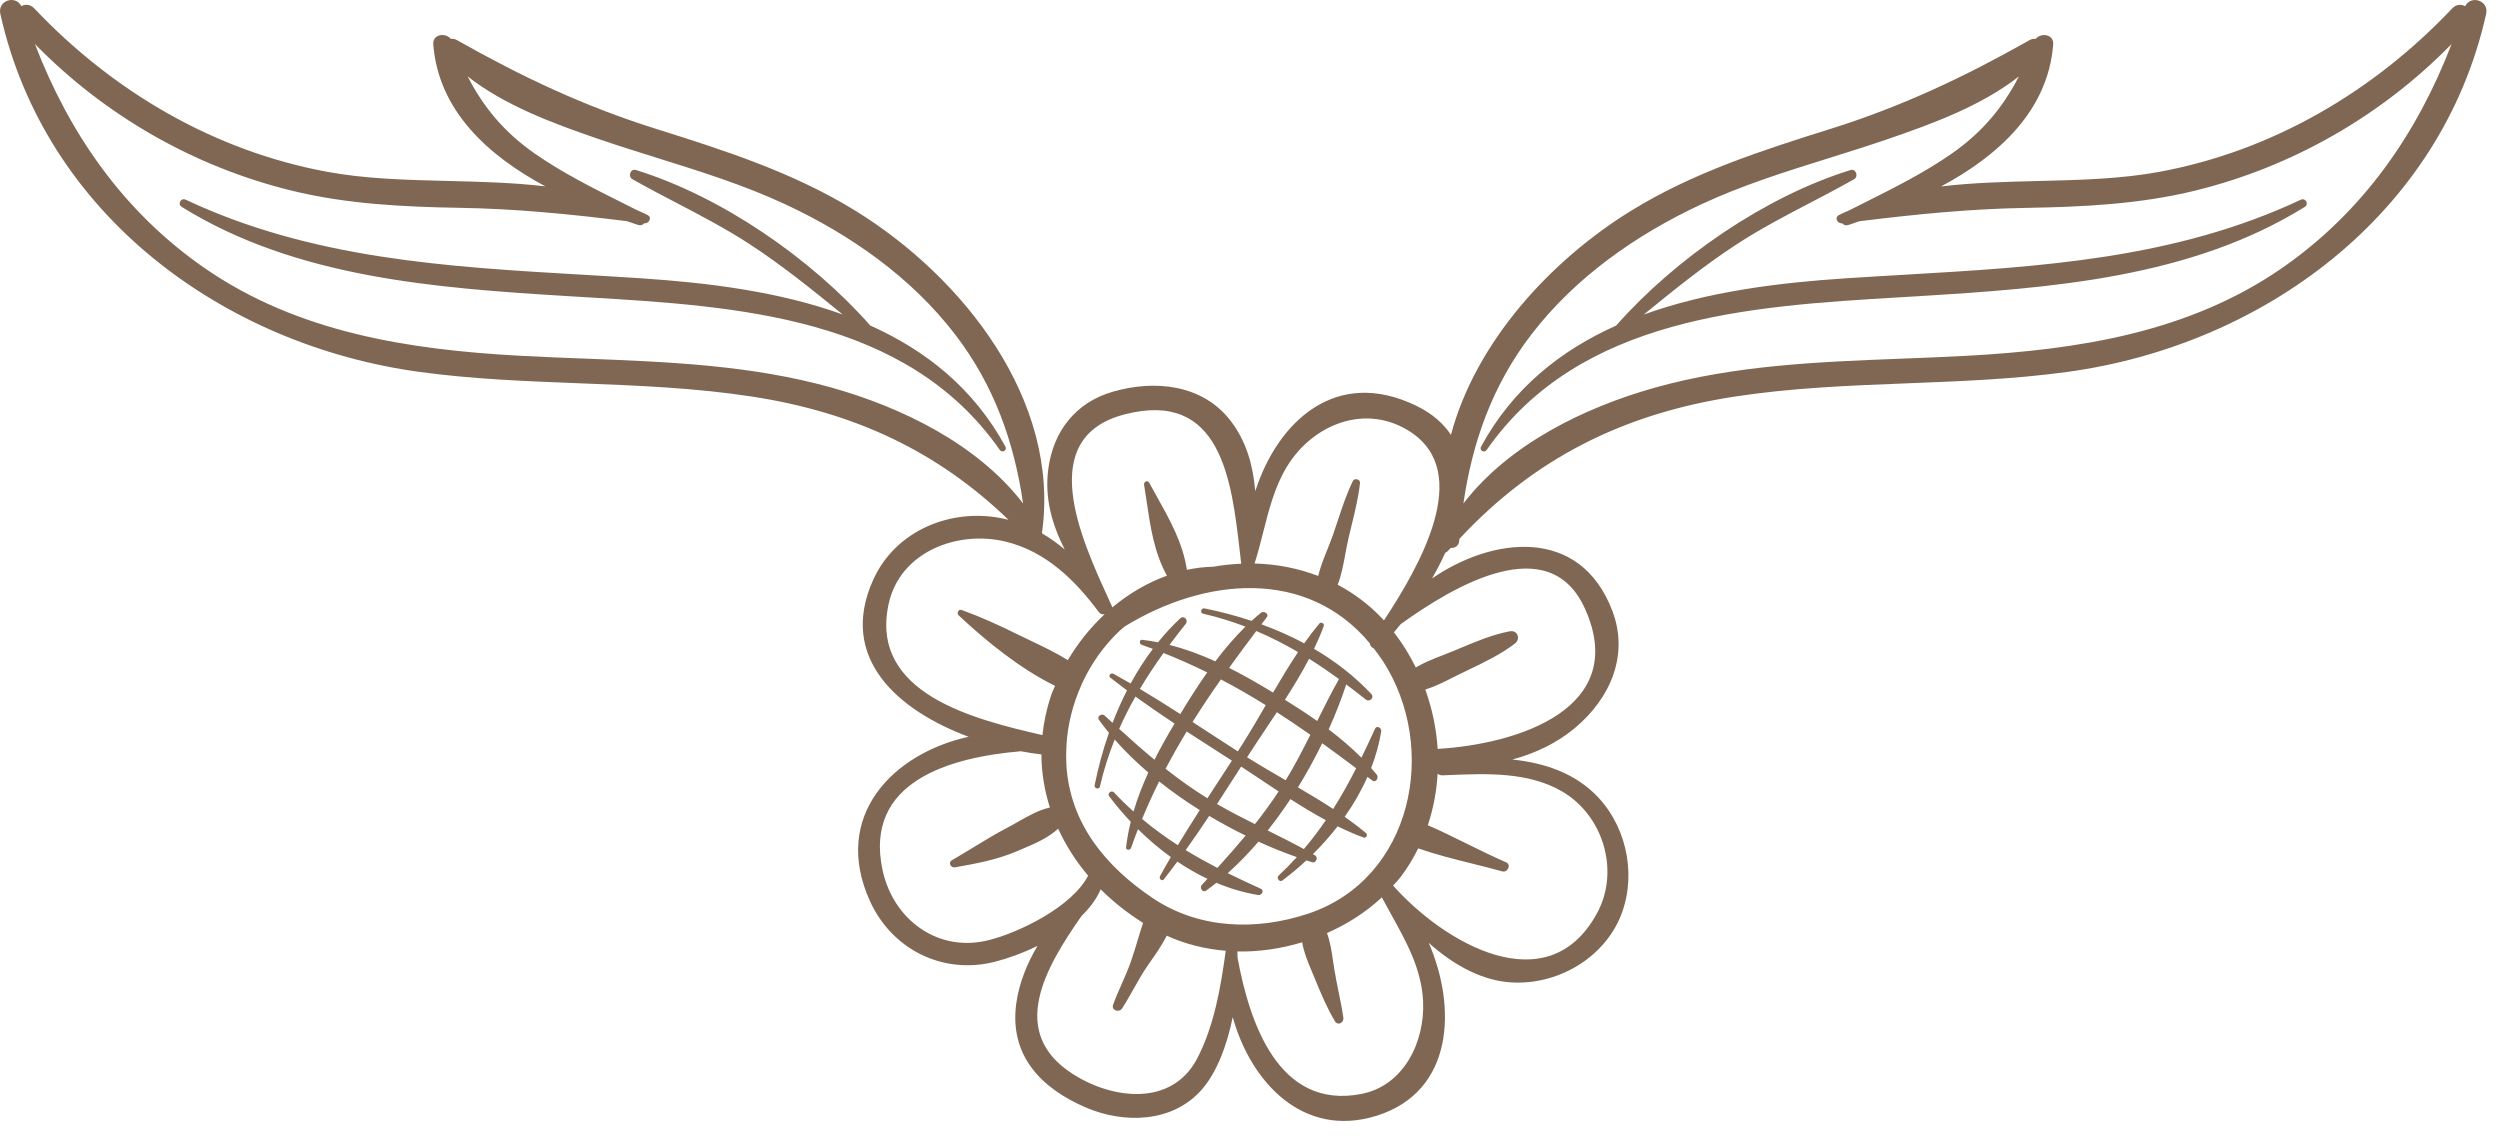
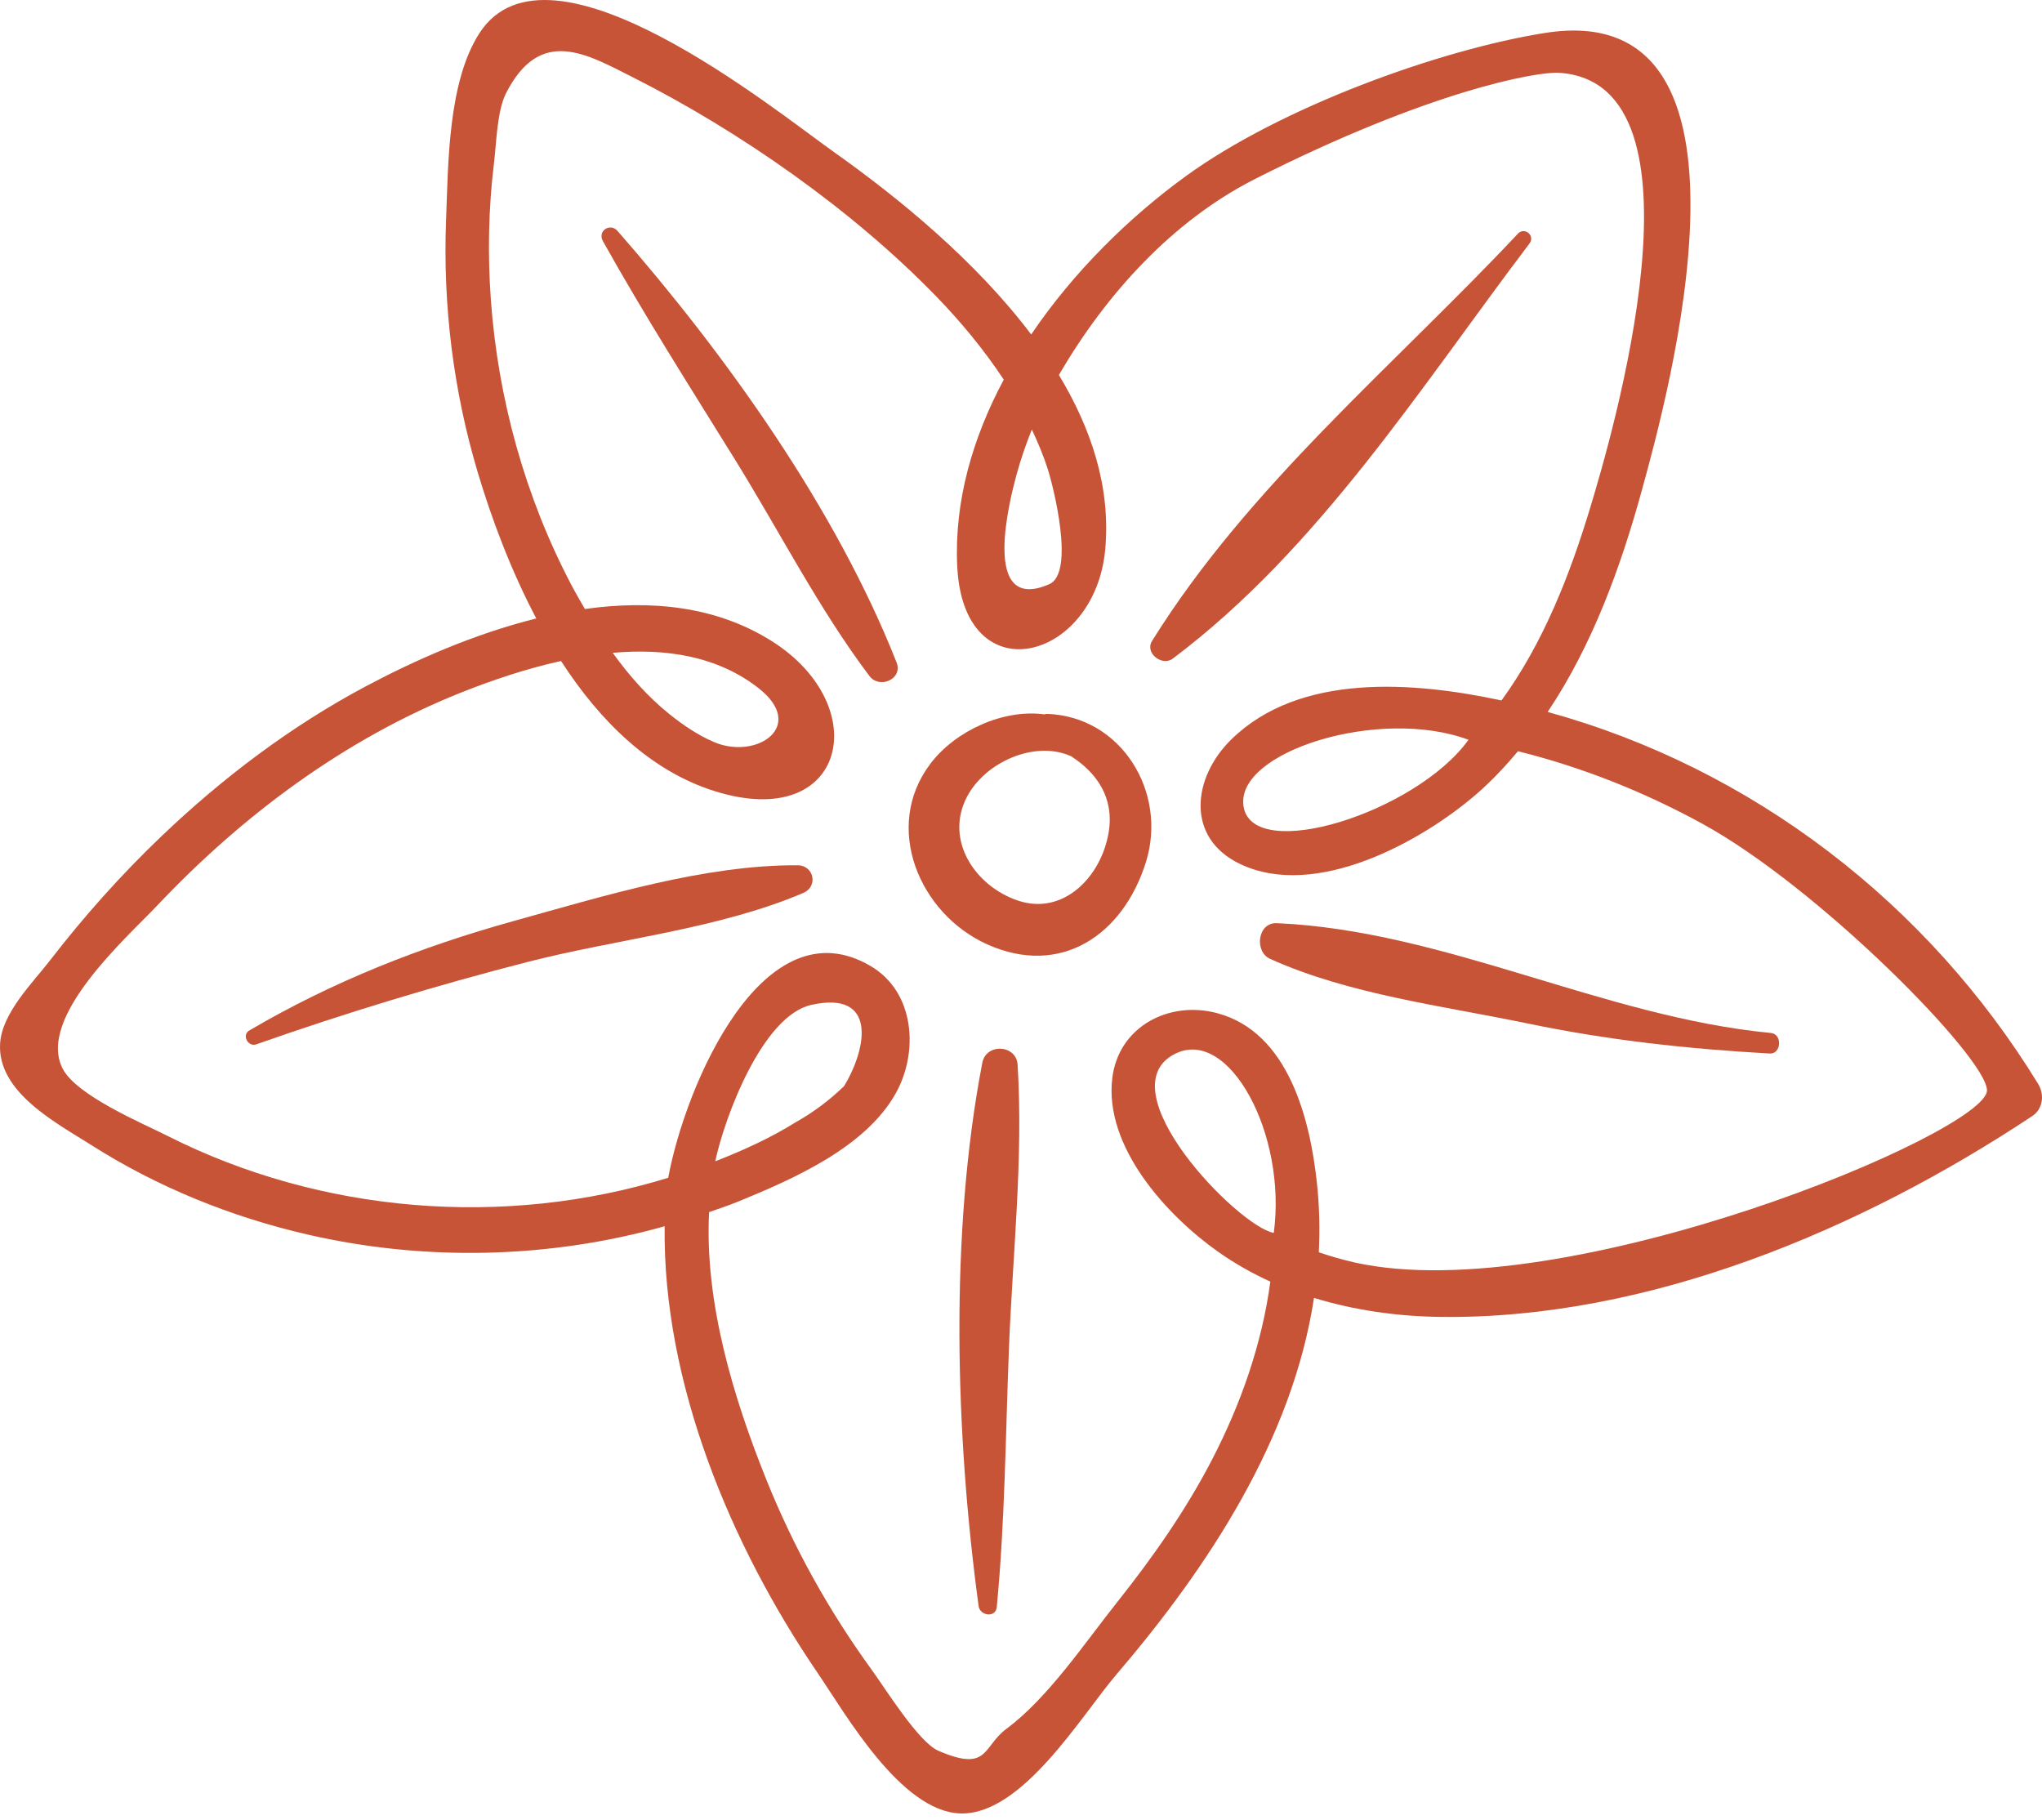
- <svg xmlns="http://www.w3.org/2000/svg" width="110" height="50" viewBox="0 0 110 50" fill="none">
-   <path fill-rule="evenodd" clip-rule="evenodd" d="M18.471 16.366C20.795 16.682 23.137 16.773 25.479 16.864C28.038 16.963 30.598 17.063 33.131 17.456C37.596 18.147 41.25 19.856 44.371 22.87C44.191 22.825 44.008 22.788 43.821 22.759C41.63 22.429 39.364 23.435 38.427 25.499C36.844 28.981 39.553 31.277 42.62 32.418C39.303 33.142 36.573 35.903 38.28 39.652C39.25 41.781 41.484 42.893 43.759 42.322C44.326 42.179 44.992 41.941 45.648 41.62C45.184 42.41 44.841 43.255 44.718 44.137C44.4 46.409 45.775 47.87 47.772 48.728C49.446 49.447 51.574 49.409 52.861 47.961C53.535 47.203 53.989 45.998 54.24 44.752C55.028 47.602 57.328 50.099 60.559 49.097C63.962 48.041 64.104 44.339 62.865 41.486C63.867 42.386 65.055 43.072 66.276 43.207C68.281 43.429 70.393 42.325 71.238 40.472C72.033 38.724 71.649 36.526 70.352 35.117C69.347 34.025 67.976 33.569 66.544 33.419C67.554 33.148 68.511 32.688 69.284 32.043C70.91 30.686 71.661 28.776 70.948 26.889C69.513 23.097 65.613 23.653 63.008 25.454C63.22 25.086 63.417 24.705 63.593 24.318C63.633 24.307 63.672 24.283 63.708 24.241C63.73 24.216 63.753 24.193 63.776 24.17C63.796 24.149 63.816 24.129 63.836 24.107C63.997 24.128 64.188 24.017 64.202 23.821C64.203 23.802 64.205 23.784 64.207 23.766C64.209 23.747 64.211 23.729 64.213 23.71C67.511 20.171 71.412 18.211 76.275 17.458C78.808 17.065 81.367 16.965 83.927 16.866C86.269 16.775 88.611 16.684 90.934 16.369C99.562 15.196 107.421 9.448 109.39 0.615C109.522 0.019 108.715 -0.232 108.466 0.273C108.292 0.179 108.075 0.182 107.893 0.375C104.431 4.03 100.002 6.634 95.025 7.559C93.333 7.874 91.521 7.919 89.695 7.964C88.258 7.999 86.812 8.035 85.409 8.203C87.926 6.851 90.109 4.882 90.341 1.959C90.377 1.502 89.811 1.425 89.57 1.712C89.487 1.701 89.398 1.711 89.305 1.764C86.422 3.392 83.688 4.685 80.511 5.681C77.491 6.628 74.487 7.598 71.775 9.269C68.249 11.441 64.942 15.021 63.841 19.134C63.513 18.635 63.025 18.203 62.343 17.867C58.783 16.118 56.213 18.561 55.232 21.613C55.134 20.495 54.85 19.421 54.136 18.501C52.902 16.909 50.801 16.699 48.958 17.237C47.342 17.707 46.349 18.959 46.127 20.619C45.951 21.933 46.299 23.09 46.848 24.179C46.542 23.916 46.213 23.68 45.863 23.478L45.847 23.449C46.672 17.597 42.347 12.173 37.63 9.267C34.918 7.596 31.914 6.627 28.894 5.679C25.716 4.682 22.982 3.39 20.1 1.762C20.006 1.709 19.917 1.699 19.835 1.71C19.593 1.423 19.029 1.5 19.064 1.957C19.295 4.88 21.48 6.848 23.996 8.201C22.593 8.033 21.147 7.997 19.71 7.962C17.884 7.917 16.072 7.872 14.38 7.557C9.403 6.632 4.974 4.028 1.512 0.373C1.329 0.18 1.112 0.176 0.939 0.271C0.69 -0.235 -0.118 0.017 0.015 0.612C1.983 9.447 9.843 15.194 18.471 16.366ZM1.536 1.936C4.607 5.081 8.535 7.333 12.812 8.383C15.255 8.983 17.746 9.102 20.25 9.145C22.742 9.186 25.13 9.428 27.582 9.731L27.641 9.751C27.789 9.801 27.937 9.852 28.081 9.899C28.192 9.935 28.285 9.895 28.347 9.823H28.348C28.555 9.85 28.707 9.57 28.492 9.46C28.374 9.399 28.254 9.346 28.135 9.294C28.093 9.275 28.051 9.257 28.01 9.238C27.802 9.133 27.594 9.029 27.385 8.924C26.066 8.264 24.735 7.597 23.53 6.757C22.181 5.817 21.268 4.709 20.576 3.362C22.231 4.657 24.362 5.436 26.295 6.102C27.17 6.403 28.055 6.68 28.939 6.956L28.939 6.956C30.848 7.553 32.758 8.15 34.574 8.999C37.426 10.331 40.096 12.202 42.026 14.717C43.745 16.957 44.622 19.454 45.016 22.152C43.007 19.535 39.666 17.918 36.591 17.055C33.056 16.063 29.373 15.92 25.715 15.778H25.715C24.767 15.742 23.82 15.705 22.877 15.653C17.996 15.387 13.103 14.636 8.998 11.792C5.437 9.326 3.05 5.881 1.536 1.936ZM69.748 26.802C71.691 31.159 66.819 32.739 63.257 32.952C63.202 32.063 63.016 31.182 62.713 30.341C63.13 30.213 63.527 30.012 63.92 29.813C64.04 29.753 64.159 29.693 64.278 29.635C64.394 29.578 64.512 29.521 64.631 29.465L64.631 29.464C65.331 29.129 66.046 28.786 66.657 28.315C66.918 28.114 66.775 27.712 66.431 27.777C65.675 27.919 64.947 28.225 64.234 28.525C64.113 28.575 63.993 28.626 63.873 28.675C63.737 28.731 63.599 28.785 63.459 28.839L63.459 28.839C63.062 28.994 62.657 29.151 62.295 29.368C62.026 28.825 61.708 28.303 61.333 27.823C61.432 27.708 61.533 27.586 61.633 27.461C63.956 25.792 68.172 23.267 69.748 26.802ZM55.2 24.795C55.346 24.343 55.464 23.878 55.582 23.412L55.582 23.412L55.582 23.412C55.834 22.418 56.087 21.421 56.62 20.54C57.753 18.668 60.093 17.722 62.053 18.998C64.822 20.8 62.478 24.89 60.893 27.299C60.888 27.294 60.883 27.288 60.879 27.282C60.281 26.631 59.595 26.119 58.859 25.728C59.024 25.3 59.112 24.826 59.197 24.363L59.197 24.363L59.197 24.363L59.197 24.363L59.197 24.363L59.197 24.363C59.238 24.142 59.278 23.924 59.326 23.715C59.373 23.51 59.423 23.306 59.473 23.101L59.473 23.101C59.623 22.489 59.773 21.875 59.841 21.25C59.858 21.084 59.597 21.02 59.526 21.165C59.252 21.727 59.054 22.327 58.857 22.923C58.79 23.126 58.723 23.328 58.653 23.528C58.581 23.736 58.496 23.948 58.41 24.162L58.41 24.162C58.254 24.549 58.095 24.944 58.001 25.342C57.107 25 56.158 24.816 55.201 24.795L55.2 24.795ZM49.479 18.234C53.735 17.128 54.195 21.152 54.552 24.273L54.552 24.275L54.553 24.277C54.573 24.456 54.593 24.632 54.614 24.804C54.203 24.823 53.793 24.861 53.387 24.936C52.994 24.943 52.606 24.991 52.224 25.072C52.041 23.887 51.482 22.887 50.903 21.851C50.789 21.648 50.675 21.444 50.563 21.236C50.492 21.106 50.317 21.202 50.339 21.331C50.379 21.573 50.414 21.815 50.45 22.054C50.619 23.198 50.783 24.306 51.344 25.33C50.481 25.642 49.668 26.121 48.946 26.723C48.884 26.584 48.817 26.438 48.747 26.284C47.571 23.711 45.536 19.259 49.479 18.234ZM39.099 26.579C39.595 24.277 42.13 23.322 44.238 23.829C46.004 24.253 47.3 25.518 48.346 26.93C48.416 27.023 48.51 27.046 48.593 27.025L48.596 27.029L48.6 27.032C47.961 27.624 47.422 28.313 46.984 29.045C46.468 28.724 45.905 28.455 45.352 28.192L45.352 28.192L45.351 28.191C45.15 28.096 44.951 28.001 44.756 27.904C43.953 27.507 43.152 27.142 42.31 26.838C42.178 26.79 42.077 26.979 42.175 27.07C43.384 28.206 44.896 29.432 46.422 30.177C46.401 30.23 46.378 30.282 46.355 30.334C46.313 30.431 46.27 30.528 46.238 30.627C46.046 31.206 45.928 31.779 45.867 32.344C42.863 31.653 38.247 30.523 39.099 26.579ZM43.496 41.369C41.258 41.929 39.29 40.452 38.829 38.269C38.009 34.387 41.797 33.321 44.914 33.055C45.225 33.113 45.53 33.161 45.823 33.195C45.824 34.003 45.958 34.784 46.196 35.531C45.709 35.637 45.251 35.898 44.807 36.151C44.651 36.239 44.498 36.327 44.345 36.406C43.828 36.676 43.334 36.977 42.838 37.279L42.838 37.279L42.838 37.279C42.522 37.471 42.206 37.664 41.884 37.849C41.705 37.95 41.832 38.195 42.016 38.163C42.959 37.998 43.874 37.827 44.758 37.449C44.82 37.422 44.883 37.396 44.946 37.369L44.946 37.369C45.504 37.133 46.115 36.874 46.558 36.462C46.897 37.2 47.339 37.895 47.878 38.529C47.172 39.893 44.859 41.028 43.496 41.369ZM52.673 46.579C51.556 48.703 48.958 48.366 47.236 47.278C44.315 45.434 45.999 42.578 47.582 40.31C47.947 39.954 48.245 39.561 48.43 39.131C48.983 39.682 49.611 40.177 50.294 40.607C50.21 40.858 50.134 41.113 50.058 41.367L50.058 41.367L50.058 41.367L50.058 41.367L50.058 41.367L50.058 41.367L50.058 41.368L50.058 41.368L50.058 41.368L50.057 41.368L50.057 41.368L50.057 41.368L50.057 41.368L50.057 41.368L50.057 41.368L50.057 41.368L50.057 41.368L50.057 41.368L50.057 41.369L50.057 41.369L50.057 41.369L50.057 41.369L50.057 41.369L50.057 41.369L50.057 41.369L50.057 41.369L50.057 41.369C49.962 41.685 49.868 42 49.758 42.311C49.641 42.646 49.497 42.972 49.354 43.297L49.354 43.297L49.354 43.297C49.221 43.599 49.088 43.9 48.975 44.21C48.889 44.449 49.241 44.572 49.368 44.376C49.551 44.096 49.714 43.805 49.877 43.514L49.877 43.514C50.075 43.162 50.273 42.81 50.503 42.478L50.587 42.358C50.861 41.966 51.124 41.589 51.338 41.171C52.151 41.541 53.029 41.761 53.932 41.834C53.717 43.422 53.423 45.15 52.673 46.579ZM50.714 39.513C48.663 38.133 47.087 36.249 46.922 33.684C46.907 33.442 46.909 33.2 46.917 32.958C46.927 32.91 46.93 32.859 46.922 32.81C46.975 31.885 47.206 30.974 47.586 30.131C47.597 30.112 47.605 30.092 47.612 30.072L47.612 30.072C47.615 30.064 47.619 30.055 47.622 30.046C48.019 29.192 48.571 28.411 49.257 27.761C49.306 27.715 49.358 27.673 49.409 27.632C49.44 27.607 49.472 27.582 49.502 27.555C53.024 25.4 57.505 24.985 60.275 28.31C60.281 28.407 60.349 28.49 60.442 28.528C60.578 28.705 60.716 28.883 60.843 29.079C63.325 32.905 62.161 38.677 57.548 40.205C55.256 40.964 52.742 40.877 50.714 39.513ZM59.89 48.136C56.24 48.839 54.972 44.964 54.454 42.148C54.452 42.113 54.452 42.076 54.451 42.04C54.45 41.98 54.448 41.92 54.444 41.865C55.402 41.885 56.37 41.74 57.295 41.461C57.367 41.896 57.544 42.319 57.715 42.727L57.715 42.727L57.757 42.828L57.78 42.883L57.829 43.001L57.874 43.11L57.874 43.11C58.131 43.733 58.391 44.361 58.739 44.938C58.865 45.147 59.138 44.997 59.108 44.782C59.052 44.389 58.972 44 58.892 43.611C58.827 43.289 58.761 42.968 58.709 42.645C58.69 42.53 58.673 42.414 58.656 42.298L58.656 42.297L58.656 42.297L58.656 42.297C58.595 41.876 58.532 41.45 58.388 41.055C59.28 40.66 60.107 40.135 60.803 39.481C60.804 39.483 60.804 39.484 60.805 39.486L60.806 39.489L60.806 39.492L60.807 39.494L60.808 39.496C60.94 39.745 61.077 39.993 61.215 40.241C61.88 41.438 62.55 42.643 62.616 44.055C62.7 45.839 61.771 47.775 59.89 48.136ZM70.271 40.178C68.091 44.195 63.498 41.454 61.297 38.964L61.347 38.91C61.451 38.798 61.554 38.686 61.645 38.565C61.94 38.174 62.188 37.758 62.401 37.329C63.18 37.601 63.989 37.803 64.797 38.003L64.797 38.004L64.797 38.004L64.797 38.004L64.797 38.004L64.797 38.004L64.797 38.004L64.797 38.004L64.797 38.004L64.797 38.004L64.797 38.004L64.797 38.004L64.797 38.004L64.797 38.004C65.236 38.113 65.674 38.222 66.106 38.342C66.336 38.406 66.505 38.044 66.274 37.944C65.686 37.688 65.112 37.405 64.54 37.123L64.54 37.123C63.972 36.842 63.404 36.562 62.824 36.309C63.069 35.576 63.212 34.813 63.255 34.041C63.308 34.087 63.377 34.119 63.472 34.115C63.568 34.111 63.664 34.108 63.76 34.103L63.76 34.103C65.428 34.034 67.234 33.96 68.719 34.815C70.534 35.862 71.287 38.306 70.271 40.178ZM51.928 27.21C51.578 27.538 51.253 27.89 50.952 28.262C50.724 28.216 50.493 28.179 50.26 28.151C50.128 28.136 50.119 28.332 50.23 28.371C50.397 28.43 50.562 28.489 50.726 28.55C50.363 29.031 50.038 29.542 49.748 30.073C49.495 29.927 49.24 29.783 48.983 29.643C48.88 29.587 48.75 29.735 48.851 29.815C49.094 30.006 49.34 30.193 49.588 30.378C49.351 30.841 49.14 31.319 48.953 31.805C48.836 31.698 48.719 31.591 48.602 31.483C48.477 31.368 48.244 31.523 48.354 31.675C48.492 31.867 48.639 32.056 48.793 32.243C48.528 33 48.32 33.774 48.165 34.544C48.134 34.694 48.361 34.76 48.396 34.609C48.565 33.882 48.783 33.196 49.046 32.541C49.491 33.048 49.99 33.533 50.526 33.992C50.27 34.55 50.048 35.12 49.875 35.707C49.582 35.444 49.295 35.164 49.015 34.864C48.911 34.754 48.706 34.904 48.8 35.03C49.092 35.418 49.41 35.797 49.753 36.159C49.662 36.527 49.592 36.901 49.546 37.283C49.531 37.415 49.727 37.424 49.765 37.312C49.863 37.032 49.965 36.757 50.071 36.485C50.519 36.928 51.002 37.341 51.516 37.71C51.352 37.991 51.192 38.274 51.037 38.56C50.981 38.663 51.129 38.793 51.208 38.692C51.41 38.434 51.609 38.174 51.803 37.911C52.227 38.196 52.669 38.451 53.127 38.669L52.879 38.939C52.764 39.064 52.918 39.297 53.07 39.187C53.222 39.078 53.372 38.963 53.52 38.844C54.113 39.093 54.729 39.277 55.362 39.381C55.514 39.405 55.645 39.183 55.477 39.106C54.979 38.881 54.494 38.654 54.022 38.419C54.492 37.998 54.944 37.532 55.372 37.033C55.938 37.29 56.503 37.518 57.059 37.714C56.808 37.99 56.541 38.262 56.258 38.528C56.148 38.631 56.298 38.836 56.423 38.742C56.786 38.469 57.14 38.174 57.481 37.857C57.564 37.884 57.646 37.91 57.728 37.936C57.91 37.992 58.019 37.726 57.857 37.632L57.769 37.581C58.155 37.199 58.521 36.79 58.856 36.358C59.232 36.543 59.612 36.71 59.999 36.853C60.104 36.891 60.196 36.733 60.111 36.661C59.809 36.408 59.492 36.168 59.166 35.939C59.558 35.384 59.898 34.796 60.169 34.182L60.379 34.341C60.537 34.463 60.683 34.216 60.577 34.084C60.497 33.986 60.414 33.889 60.33 33.793C60.532 33.272 60.684 32.733 60.774 32.181C60.8 32.028 60.577 31.897 60.501 32.065C60.304 32.499 60.106 32.924 59.903 33.338C59.459 32.892 58.972 32.48 58.462 32.094C58.762 31.428 59.021 30.762 59.235 30.114C59.521 30.328 59.806 30.549 60.092 30.777C60.261 30.912 60.489 30.699 60.334 30.534C59.601 29.749 58.746 29.092 57.818 28.549C57.977 28.218 58.121 27.883 58.246 27.544C58.285 27.439 58.127 27.346 58.055 27.432C57.82 27.712 57.597 28.005 57.383 28.306C56.778 27.983 56.147 27.705 55.502 27.47C55.579 27.368 55.657 27.266 55.735 27.164C55.856 27.006 55.611 26.859 55.478 26.966C55.339 27.079 55.203 27.197 55.069 27.319C54.386 27.091 53.692 26.91 52.999 26.77C52.849 26.74 52.785 26.966 52.936 27.002C53.588 27.153 54.207 27.345 54.8 27.572C54.323 28.04 53.884 28.556 53.475 29.098C52.822 28.802 52.152 28.553 51.458 28.377C51.687 28.068 51.925 27.761 52.171 27.453C52.306 27.283 52.094 27.055 51.928 27.21ZM53.566 38.188C53.99 37.719 54.406 37.249 54.807 36.766C54.267 36.502 53.73 36.213 53.205 35.9C52.868 36.407 52.525 36.91 52.171 37.405C52.623 37.682 53.088 37.94 53.566 38.188ZM51.825 37.188C52.138 36.669 52.461 36.156 52.789 35.645C52.168 35.256 51.567 34.834 51.002 34.384C50.736 34.919 50.486 35.468 50.252 36.034C50.758 36.459 51.282 36.838 51.825 37.188ZM49.959 30.65C49.698 31.111 49.459 31.582 49.244 32.07C49.756 32.536 50.269 32.992 50.797 33.43C51.064 32.9 51.357 32.38 51.662 31.869L51.681 31.837C51.1 31.451 50.524 31.058 49.959 30.65ZM53.123 35.123C52.476 34.723 51.87 34.287 51.286 33.826C51.58 33.267 51.89 32.723 52.214 32.187C52.712 32.512 53.212 32.831 53.711 33.151C53.876 33.256 54.04 33.361 54.204 33.467C53.994 33.792 53.783 34.116 53.571 34.44L53.571 34.44C53.422 34.668 53.274 34.896 53.125 35.125L53.123 35.123ZM55.217 36.262C54.654 35.981 54.094 35.693 53.549 35.377C53.888 34.857 54.223 34.334 54.557 33.811L54.557 33.811L54.557 33.811L54.557 33.811L54.61 33.729C54.907 33.923 55.205 34.122 55.506 34.323L55.507 34.324C55.757 34.49 56.008 34.658 56.26 34.824C55.931 35.324 55.582 35.8 55.217 36.262ZM57.371 37.358C56.847 37.072 56.313 36.806 55.778 36.541C56.129 36.1 56.463 35.637 56.778 35.161C57.289 35.488 57.808 35.803 58.336 36.089C58.039 36.524 57.72 36.947 57.371 37.358ZM58.66 35.595C59.024 35.019 59.356 34.422 59.671 33.804C59.171 33.427 58.674 33.059 58.178 32.702C57.858 33.358 57.5 34.011 57.109 34.644C57.633 34.95 58.155 35.263 58.66 35.595ZM56.572 34.331C56.968 33.682 57.316 33.008 57.655 32.33C57.167 31.988 56.677 31.656 56.182 31.337C56.027 31.572 55.871 31.805 55.716 32.037L55.715 32.038L55.715 32.039C55.446 32.442 55.179 32.841 54.925 33.237L54.872 33.319C55.416 33.661 55.98 33.988 56.547 34.317L56.547 34.317L56.572 34.331ZM54.465 33.061C54.538 32.946 54.611 32.831 54.684 32.717C55.03 32.169 55.361 31.6 55.693 31.027C55.05 30.627 54.395 30.249 53.72 29.894C53.286 30.513 52.869 31.135 52.473 31.768C52.679 31.901 52.884 32.036 53.09 32.17L53.093 32.172L53.094 32.172C53.55 32.47 54.007 32.768 54.465 33.061ZM51.933 31.419C52.304 30.805 52.696 30.185 53.118 29.587C52.499 29.281 51.861 28.995 51.197 28.732C50.824 29.251 50.475 29.775 50.155 30.312C50.755 30.669 51.346 31.041 51.933 31.419ZM55.673 30.268C55.152 29.957 54.622 29.658 54.08 29.387C54.467 28.847 54.867 28.309 55.278 27.765C55.914 28.035 56.523 28.346 57.115 28.692C56.728 29.268 56.368 29.869 56.015 30.473C55.901 30.404 55.787 30.336 55.673 30.268ZM57.956 31.724C57.492 31.396 57.014 31.087 56.537 30.791C56.916 30.201 57.28 29.6 57.6 28.986C58.045 29.265 58.483 29.564 58.916 29.879C58.575 30.483 58.264 31.103 57.956 31.724ZM25.619 12.087C19.637 11.738 13.718 11.393 8.17 8.786C7.96 8.687 7.796 8.979 7.995 9.103C13.032 12.232 19.183 12.672 24.956 13.028C25.257 13.046 25.56 13.064 25.865 13.083C32.411 13.474 39.888 13.921 43.991 19.797C44.097 19.948 44.327 19.814 44.238 19.65C42.84 17.081 40.732 15.417 38.292 14.323C35.685 11.369 31.75 8.648 27.983 7.481C27.741 7.406 27.614 7.764 27.824 7.884C28.464 8.246 29.114 8.586 29.763 8.925C30.854 9.495 31.944 10.065 32.984 10.743C34.426 11.682 35.747 12.755 37.073 13.833L37.073 13.833L37.073 13.833L37.079 13.838C34.278 12.825 31.149 12.44 28.196 12.244C27.336 12.187 26.477 12.137 25.619 12.087L25.619 12.087ZM100.408 11.794C96.303 14.638 91.41 15.389 86.529 15.655C85.586 15.707 84.639 15.744 83.691 15.78C80.033 15.922 76.351 16.065 72.815 17.057C69.74 17.92 66.399 19.538 64.39 22.154C64.783 19.456 65.66 16.959 67.379 14.719C69.31 12.205 71.98 10.334 74.832 9.001C76.649 8.152 78.558 7.555 80.467 6.958L80.467 6.958C81.351 6.682 82.235 6.405 83.11 6.104C85.043 5.438 87.175 4.659 88.83 3.364C88.137 4.712 87.224 5.819 85.876 6.759C84.671 7.599 83.34 8.266 82.021 8.926C81.812 9.031 81.603 9.135 81.396 9.24C81.357 9.258 81.317 9.275 81.278 9.292L81.277 9.293C81.155 9.347 81.033 9.4 80.913 9.462C80.699 9.572 80.85 9.852 81.057 9.826C81.119 9.897 81.213 9.937 81.324 9.901C81.474 9.852 81.63 9.799 81.785 9.746L81.823 9.733C84.276 9.43 86.663 9.189 89.155 9.147C91.659 9.104 94.15 8.986 96.593 8.386C100.87 7.335 104.798 5.083 107.869 1.938C106.354 5.883 103.967 9.327 100.408 11.794ZM83.785 12.089C89.767 11.74 95.687 11.395 101.234 8.788C101.444 8.689 101.608 8.981 101.409 9.105C96.372 12.234 90.22 12.674 84.447 13.03C84.146 13.048 83.843 13.066 83.538 13.085C76.993 13.476 69.515 13.923 65.412 19.799C65.307 19.95 65.076 19.815 65.166 19.652C66.563 17.082 68.672 15.418 71.111 14.325C73.718 11.37 77.654 8.65 81.42 7.483C81.663 7.408 81.79 7.766 81.58 7.886C80.94 8.248 80.29 8.588 79.641 8.927C78.55 9.497 77.46 10.067 76.419 10.745C74.977 11.685 73.653 12.76 72.325 13.84C75.126 12.827 78.255 12.441 81.208 12.246C82.068 12.189 82.927 12.139 83.785 12.089Z" fill="#806753" />
+ <svg xmlns="http://www.w3.org/2000/svg" width="248" height="221" viewBox="0 0 248 221" fill="none">
+   <path d="M159.584 157.615C164.517 159.128 169.709 159.855 174.893 159.922C200.212 160.256 226.073 149.288 246.814 135.537C248.129 134.668 248.32 132.915 247.537 131.637C234.097 109.686 212.806 93.291 187.963 86.458C193.409 78.326 196.867 68.789 199.429 59.443C202.441 48.468 215.993 -0.487 187.644 4C174.822 6.034 155.553 13.017 144.02 21.389C137.154 26.374 130.385 33.008 125.238 40.616C118.48 31.663 109.149 24.044 101.354 18.515C93.975 13.286 66.682 -8.957 58.25 3.993C54.388 9.926 54.437 19.976 54.175 26.734C53.774 37.072 55.063 47.471 58.029 57.39C59.685 62.927 62.011 69.197 65.132 75.105C57.644 76.966 50.395 80.165 44.391 83.364C35.292 88.215 27.029 94.467 19.578 101.58C14.705 106.236 10.206 111.278 6.085 116.616C3.973 119.351 0.242 123.003 0.013 126.719C-0.35 132.641 6.876 136.38 11.105 139.065C19.151 144.175 28.074 147.782 37.356 149.921C51.564 153.195 66.664 152.869 80.722 148.913C80.471 167.927 88.783 187.739 99.264 203.105C102.654 208.076 109.385 219.969 116.611 220.22C124.114 220.482 131.336 208.327 135.543 203.401C146.724 190.335 156.973 174.775 159.584 157.615ZM151.028 97.932C149.961 91.279 167.593 85.799 178.351 89.841C171.927 98.726 152.141 104.892 151.028 97.932ZM96.601 136.305C93.555 138.204 90.225 139.717 86.865 141.028C87.993 135.72 92.574 123.348 98.556 122.025C106.572 120.254 105.302 127.3 102.512 131.896C100.732 133.623 98.758 135.095 96.601 136.305ZM113.955 212.605C111.562 211.571 107.554 205.098 105.827 202.719C100.658 195.602 96.368 187.882 93.087 179.723C89.102 169.819 85.554 158.218 86.12 147.198C87.277 146.786 88.45 146.407 89.585 145.943C96.279 143.205 105.089 139.376 108.786 132.776C111.581 127.79 111.131 120.508 105.767 117.332C92.735 109.615 83.243 131.72 81.153 143.028C61.24 149.164 39.008 147.359 20.383 137.96C17.226 136.368 9.296 133.042 7.614 129.779C4.403 123.554 15.465 113.803 19.102 109.956C29.452 99.003 41.892 89.736 55.947 84.124C59.595 82.667 63.794 81.229 68.136 80.27C72.841 87.548 78.976 93.635 86.854 96.093C102.778 101.052 106.239 85.75 93.735 77.858C86.974 73.587 79.014 72.834 71.035 73.958C70.466 72.966 69.889 71.98 69.364 70.98C63.772 60.323 60.487 48.438 59.618 36.447C59.217 30.907 59.322 25.34 59.992 19.823C60.288 17.414 60.356 13.47 61.472 11.29C65.622 3.202 71.177 6.517 76.871 9.39C89.944 15.991 103.546 25.516 113.734 36.024C116.682 39.069 119.503 42.459 121.904 46.104C118.14 53.146 115.892 60.821 116.252 68.714C116.971 84.436 132.996 80.356 134.232 66.702C134.91 59.218 132.561 52.086 128.602 45.538C134.281 35.784 142.349 26.835 152.441 21.726C173.669 10.979 186.667 8.679 189.308 8.84C208.483 10.005 195.642 53.345 193.132 61.649C190.667 69.804 187.423 78.105 182.355 85.061C171.661 82.769 157.846 81.675 149.553 89.785C144.803 94.426 143.975 101.745 150.594 104.914C159.783 109.316 172.71 102.187 179.433 96.332C181.235 94.763 182.842 93.025 184.363 91.23C192.169 93.175 199.665 96.16 206.722 100.018C220.889 107.757 241.274 128.435 241.319 132.401C241.383 137.492 189.952 158.997 164.517 153.311C163.049 152.981 161.596 152.558 160.168 152.075C160.307 149.34 160.247 146.568 159.951 143.766C159.138 136.039 156.539 125.348 147.814 123.033C141.948 121.475 135.869 124.685 135.093 130.873C134.048 139.238 141.69 147.606 147.957 152.026C149.965 153.442 152.085 154.633 154.28 155.637C153.28 163.174 150.688 170.527 147.208 177.243C143.994 183.447 139.974 189.17 135.629 194.628C131.733 199.528 127.28 206.199 122.238 209.937C119.293 212.121 120.114 215.268 113.955 212.605ZM74.414 79.277C80.797 78.712 87.101 79.648 92.106 83.551C98.035 88.178 91.903 92.32 86.723 90.118C84.775 89.29 82.902 88.009 81.288 86.713C78.654 84.589 76.399 82.038 74.414 79.277ZM125.317 52.161C126.051 53.719 126.718 55.304 127.238 56.926C127.916 59.02 130.595 69.572 127.426 70.947C118.934 74.636 122.743 60.289 123.462 57.63C123.976 55.753 124.601 53.937 125.317 52.161ZM154.699 149.722C150.365 148.939 134.202 132.3 142.694 127.981C149.249 124.651 156.318 137.754 154.699 149.722Z" fill="#C85438" />
+   <path d="M139.185 104.65C141.799 96.222 136.207 86.988 127.142 86.692C127.033 86.689 126.943 86.73 126.846 86.749C121.849 86.078 116.016 88.745 112.99 92.753C107.161 100.462 111.682 110.973 119.863 114.667C128.842 118.716 136.432 113.524 139.185 104.65ZM123.609 109.359C118.481 107.624 114.705 102.099 117.406 96.829C119.59 92.562 125.658 89.861 130.06 91.824C133.173 93.817 135.341 96.833 134.648 101.069C133.772 106.415 129.183 111.243 123.609 109.359Z" fill="#C85438" />
+   <path d="M185.76 29.566C186.476 28.622 185.165 27.51 184.348 28.379C169.361 44.34 151.583 59.069 139.914 77.843C139.004 79.311 141.139 80.956 142.432 79.982C160.15 66.669 172.567 46.966 185.76 29.566Z" fill="#C85438" />
+   <path d="M215.078 125.443C194.738 123.499 175.458 112.999 155.069 112.108C152.713 112.007 152.308 115.569 154.264 116.449C163.868 120.776 175.233 122.147 185.497 124.282C195.363 126.335 204.912 127.372 214.939 127.938C216.352 128.013 216.494 125.578 215.078 125.443Z" fill="#C85438" />
+   <path d="M108.886 80.44C101.506 61.741 88.171 43.097 75.008 28.054C74.094 27.013 72.536 28.047 73.221 29.279C78.271 38.325 83.818 47.019 89.272 55.822C94.678 64.546 99.424 73.904 105.597 82.1C106.811 83.71 109.687 82.47 108.886 80.44Z" fill="#C85438" />
+   <path d="M96.876 105.076C85.544 105.016 73.224 108.84 62.368 111.852C51.067 114.987 40.38 119.209 30.27 125.142C29.33 125.693 30.124 127.176 31.12 126.824C41.953 123.011 52.966 119.67 64.084 116.815C75.018 114.006 87.192 112.852 97.569 108.432C99.393 107.653 98.853 105.083 96.876 105.076Z" fill="#C85438" />
+   <path d="M121.057 195.173C122.057 184.733 122.124 174.207 122.537 163.733C122.986 152.342 124.29 140.685 123.589 129.305C123.439 126.84 119.765 126.653 119.3 129.065C115.311 149.791 116.03 174.229 118.854 195.049C119.015 196.225 120.93 196.499 121.057 195.173Z" fill="#C85438" />
</svg>
